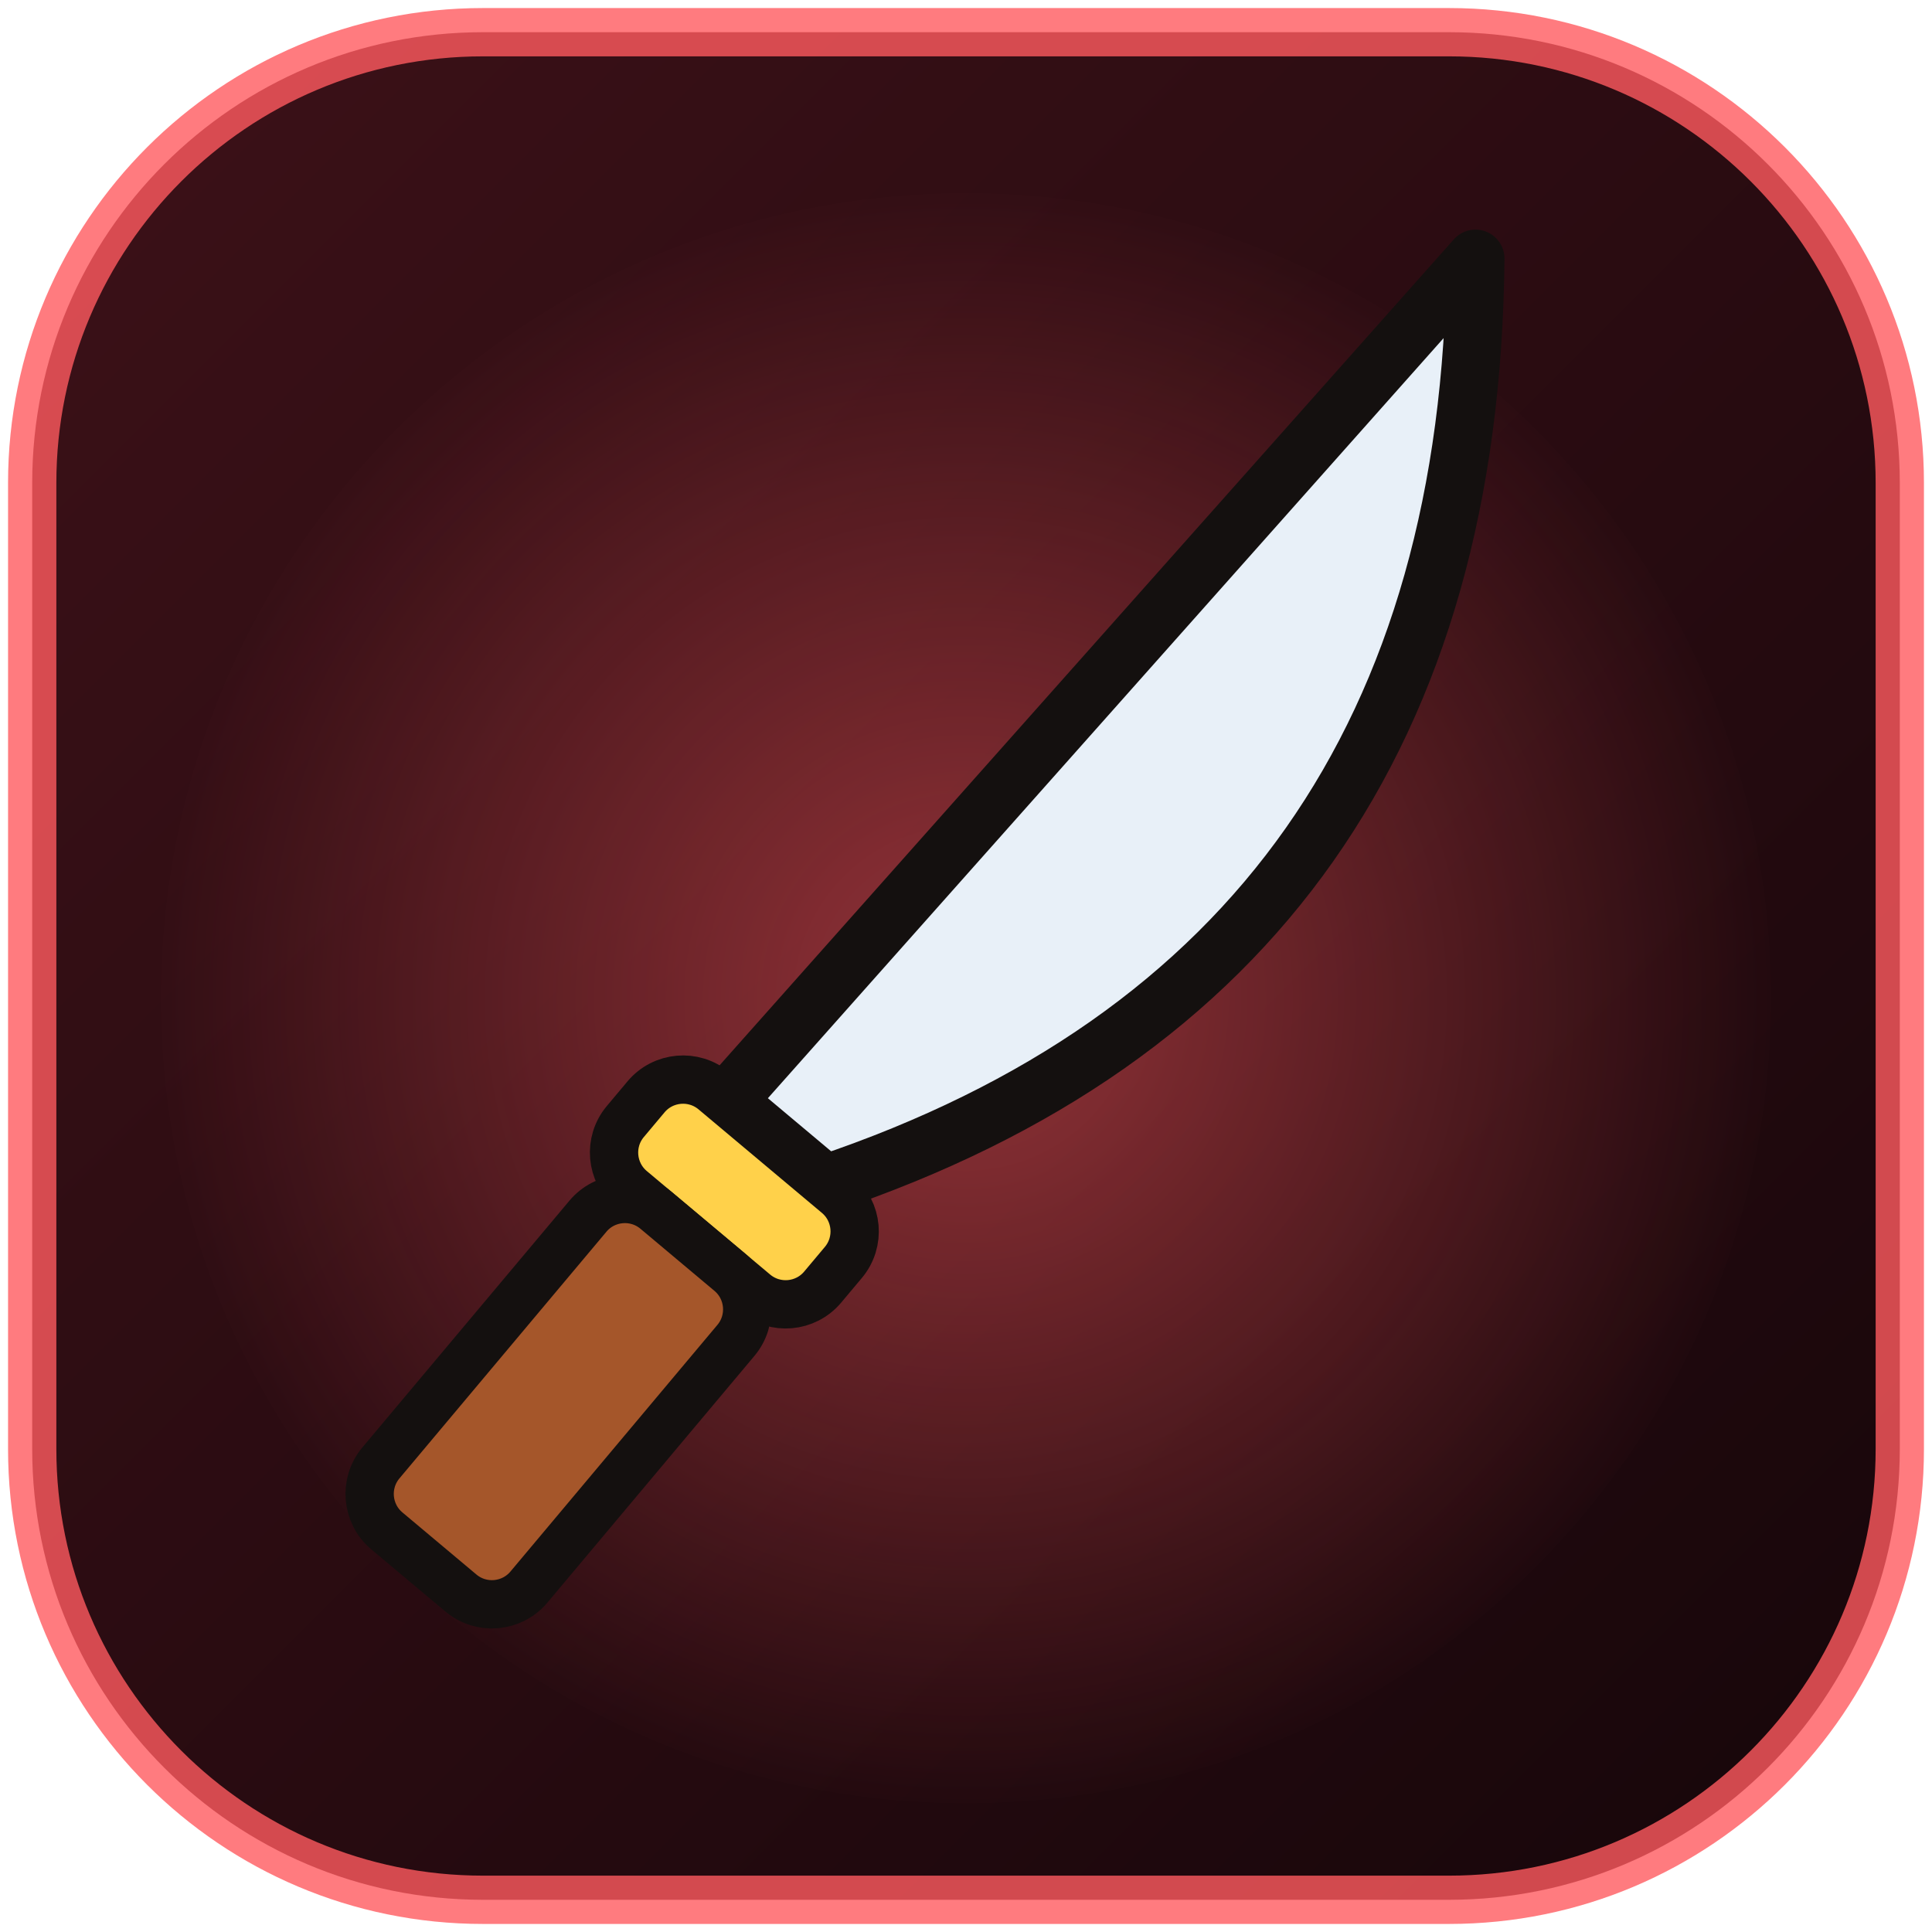
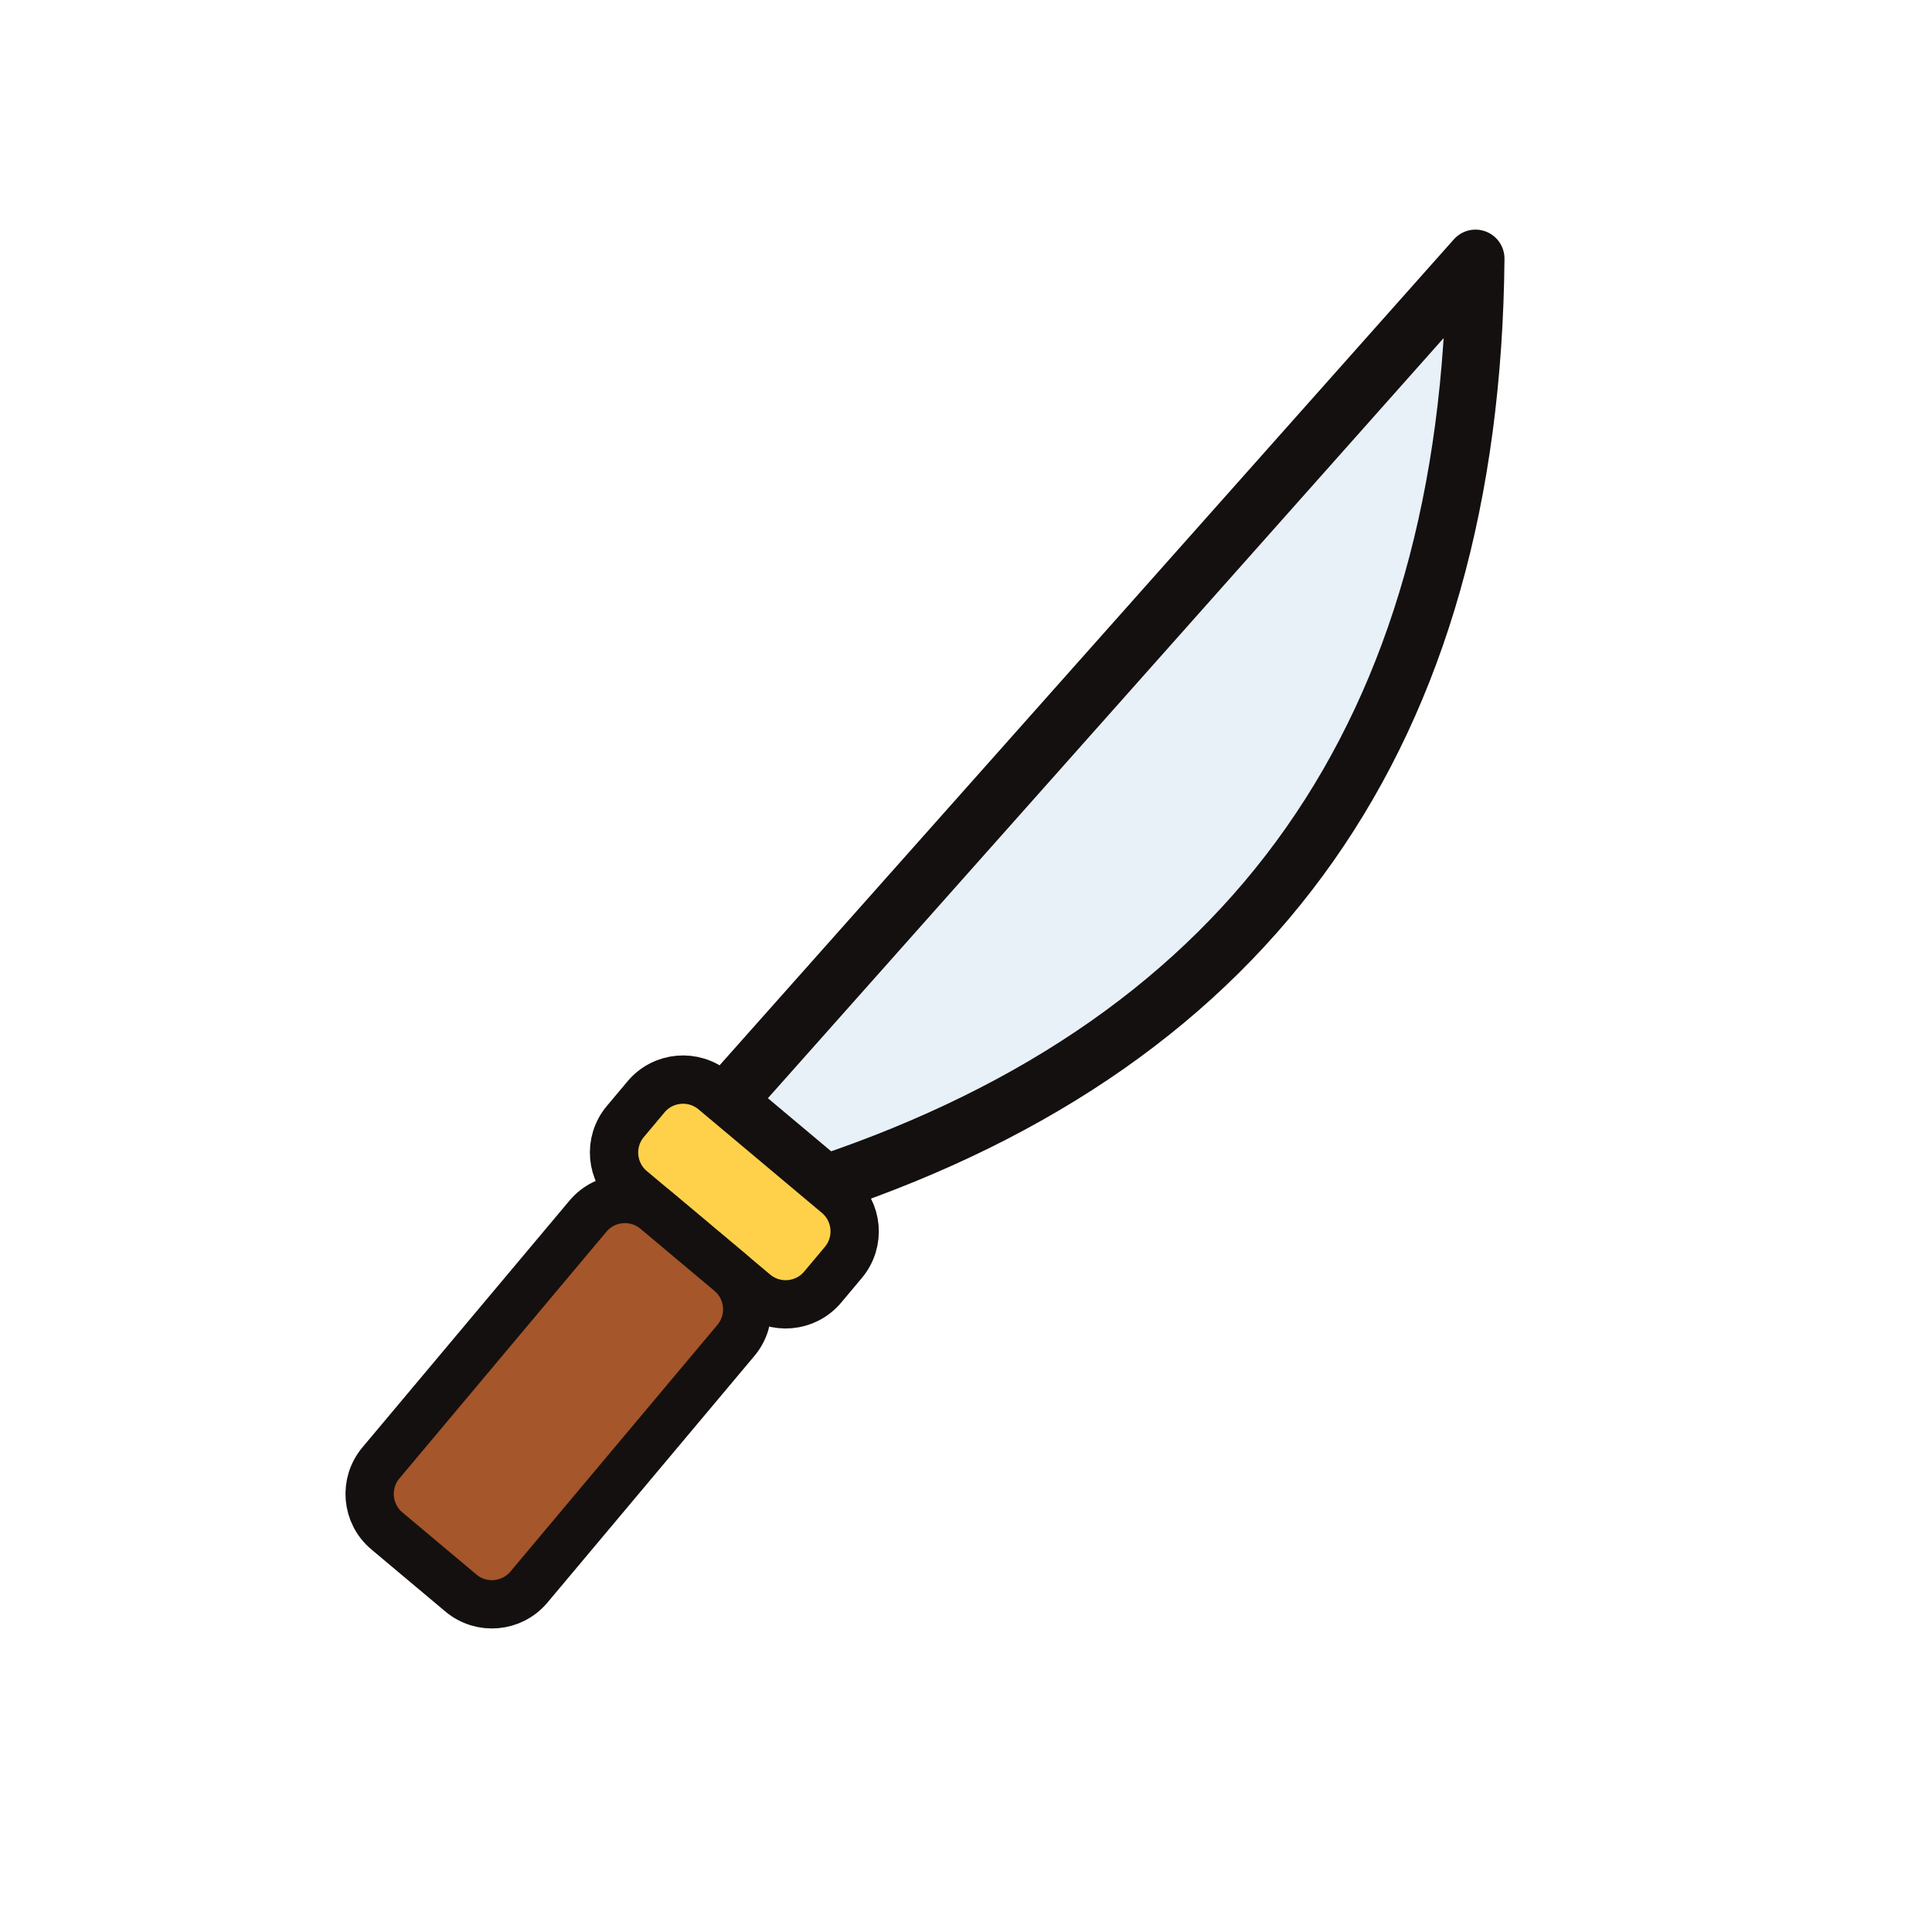
<svg xmlns="http://www.w3.org/2000/svg" viewBox="0 0 120 120">
  <defs>
    <linearGradient id="bknife" x1="0" y1="0" x2="1" y2="1">
      <stop offset="0" stop-color="#3d1118" />
      <stop offset="1" stop-color="#16060a" />
    </linearGradient>
    <radialGradient id="gknife" cx=".5" cy=".5" r=".5">
      <stop offset="0" stop-color="#ff5a5f" stop-opacity=".5" />
      <stop offset="1" stop-color="#ff5a5f" stop-opacity="0" />
    </radialGradient>
  </defs>
-   <rect x="2" y="2" width="116" height="116" rx="28" fill="url(#bknife)" stroke="#ff5a5f" stroke-opacity=".8" stroke-width="3" />
-   <circle cx="60" cy="62" r="50" fill="url(#gknife)" />
  <g transform="rotate(40 60 60)">
    <path d="M56 6 Q84 40 62 76 H54Z" fill="#e8f0f8" stroke="#14100f" stroke-width="3.6" stroke-linejoin="round" stroke-linecap="round" />
    <rect x="50" y="76" width="16" height="8" rx="3" fill="#ffd14a" stroke="#14100f" stroke-width="3" />
    <rect x="52" y="84" width="12" height="26" rx="3" fill="#a5562a" stroke="#14100f" stroke-width="3" />
  </g>
</svg>
